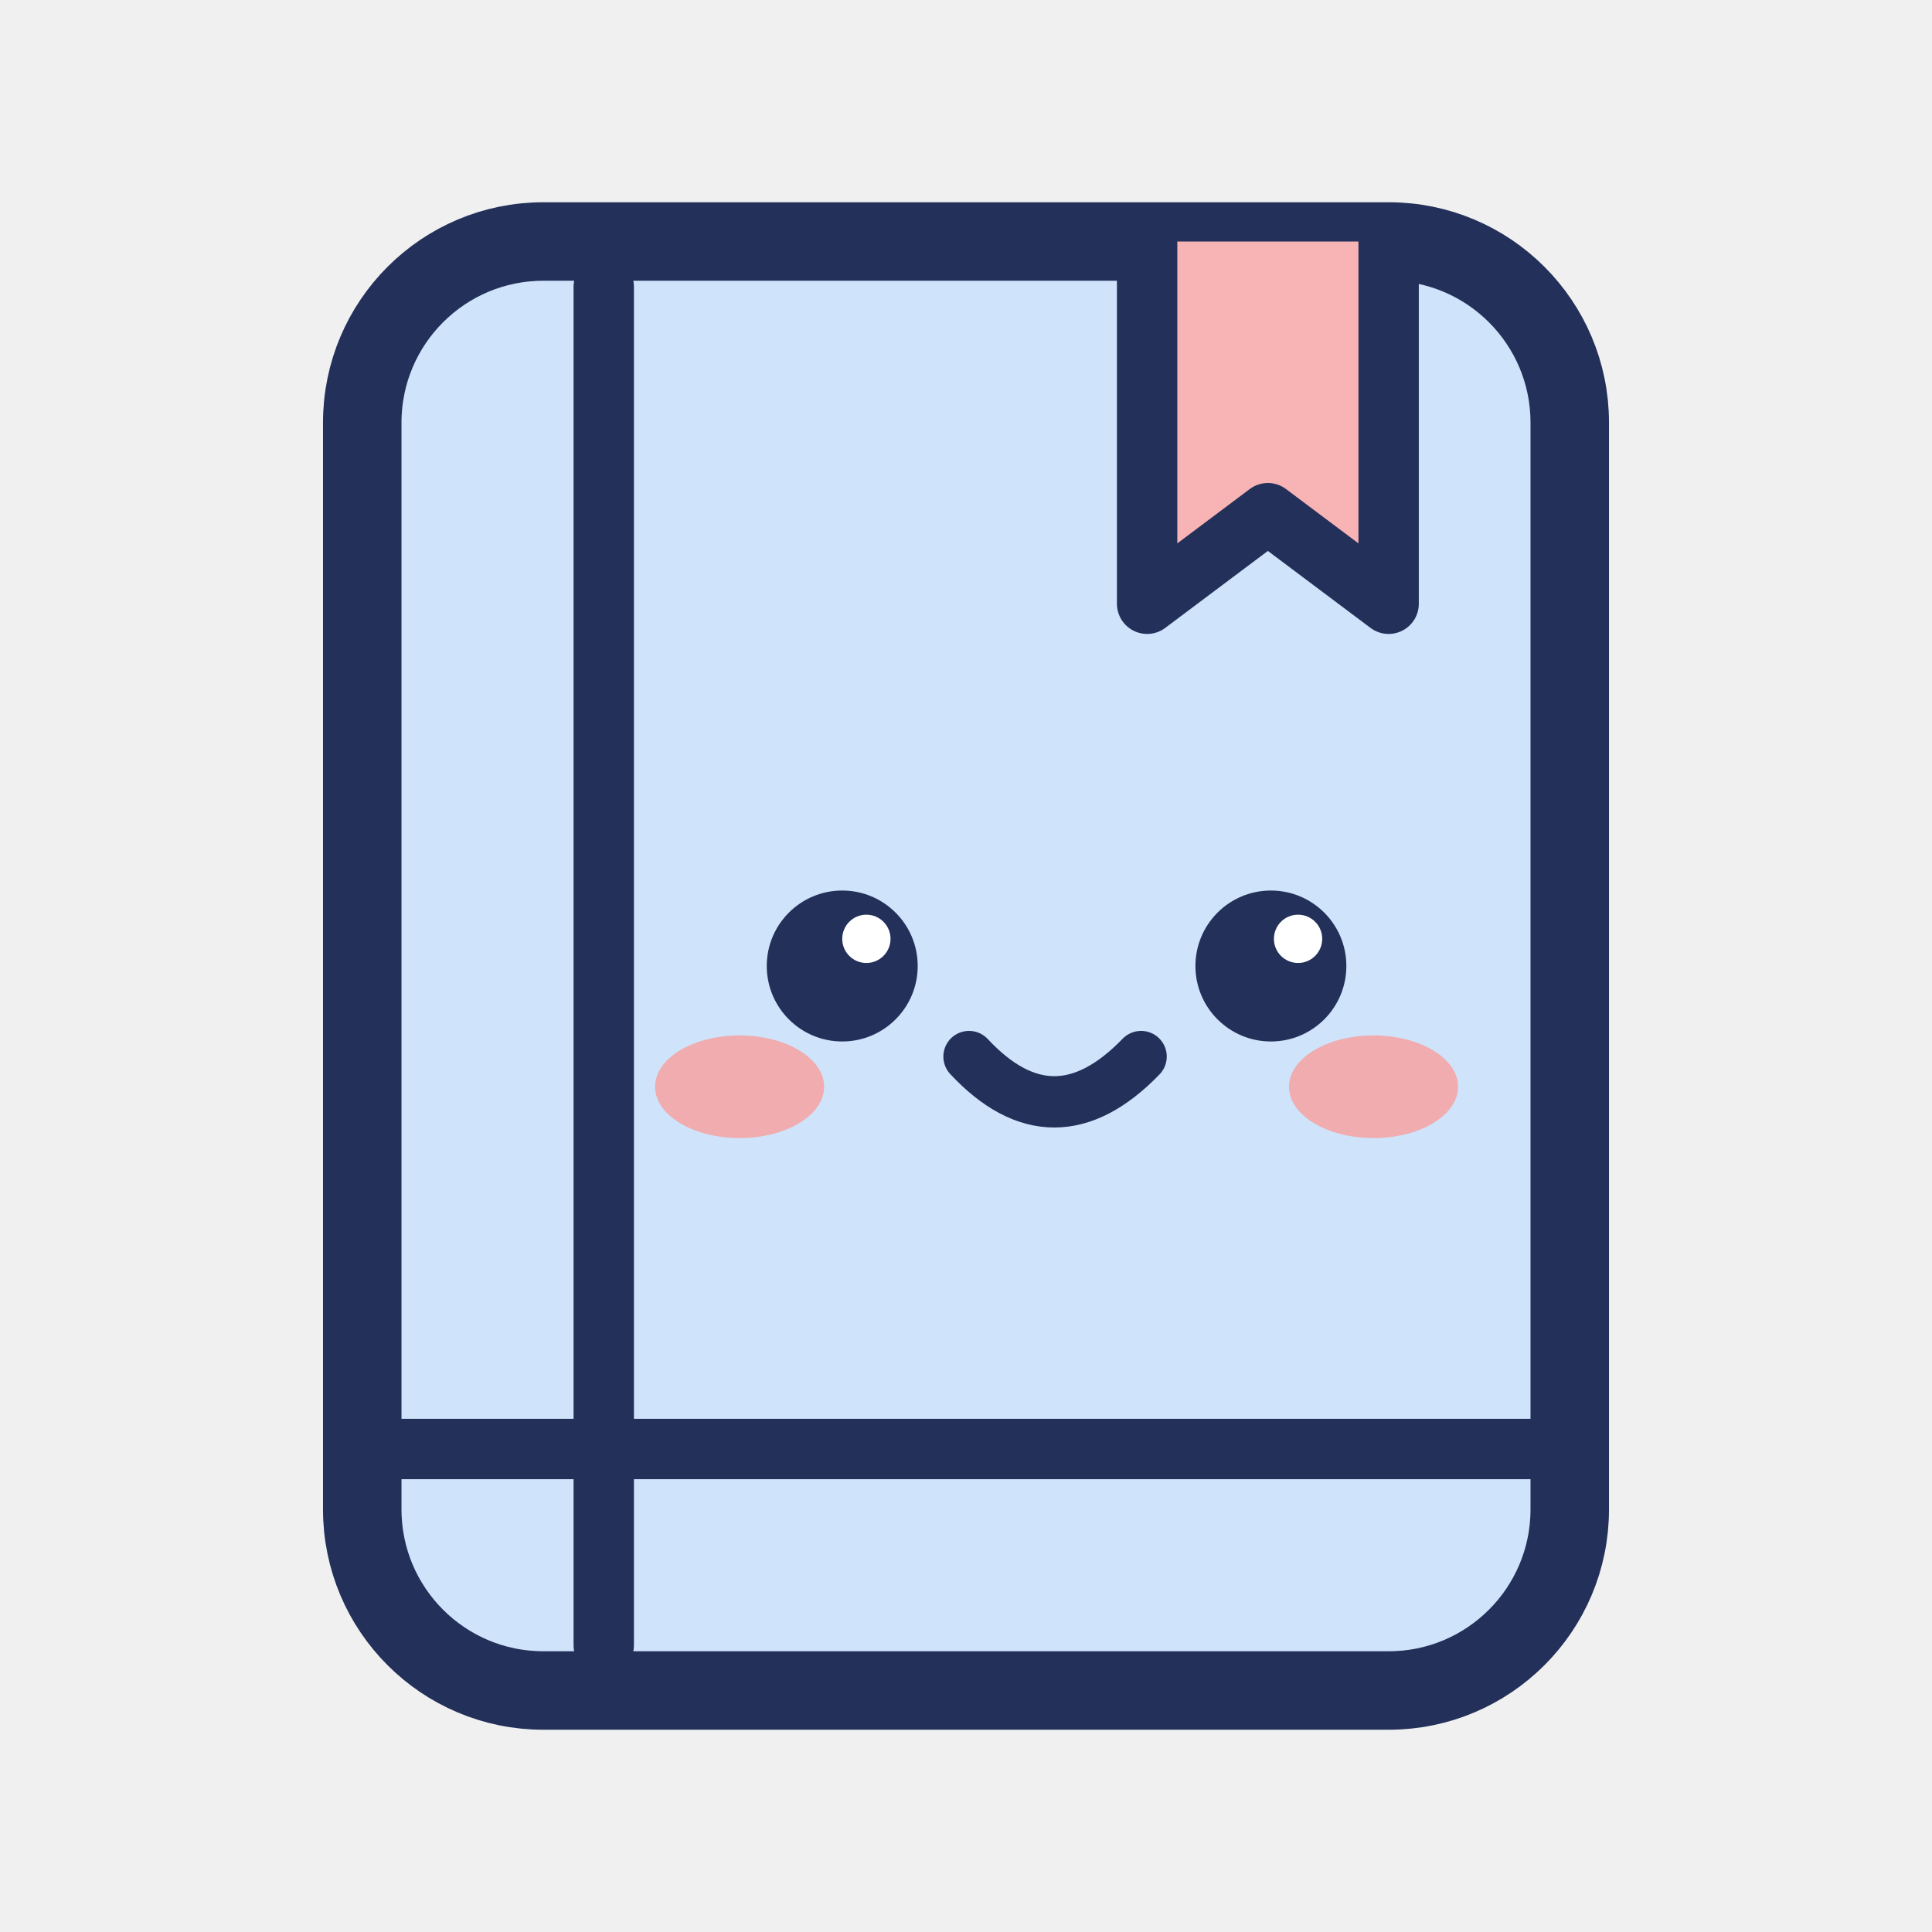
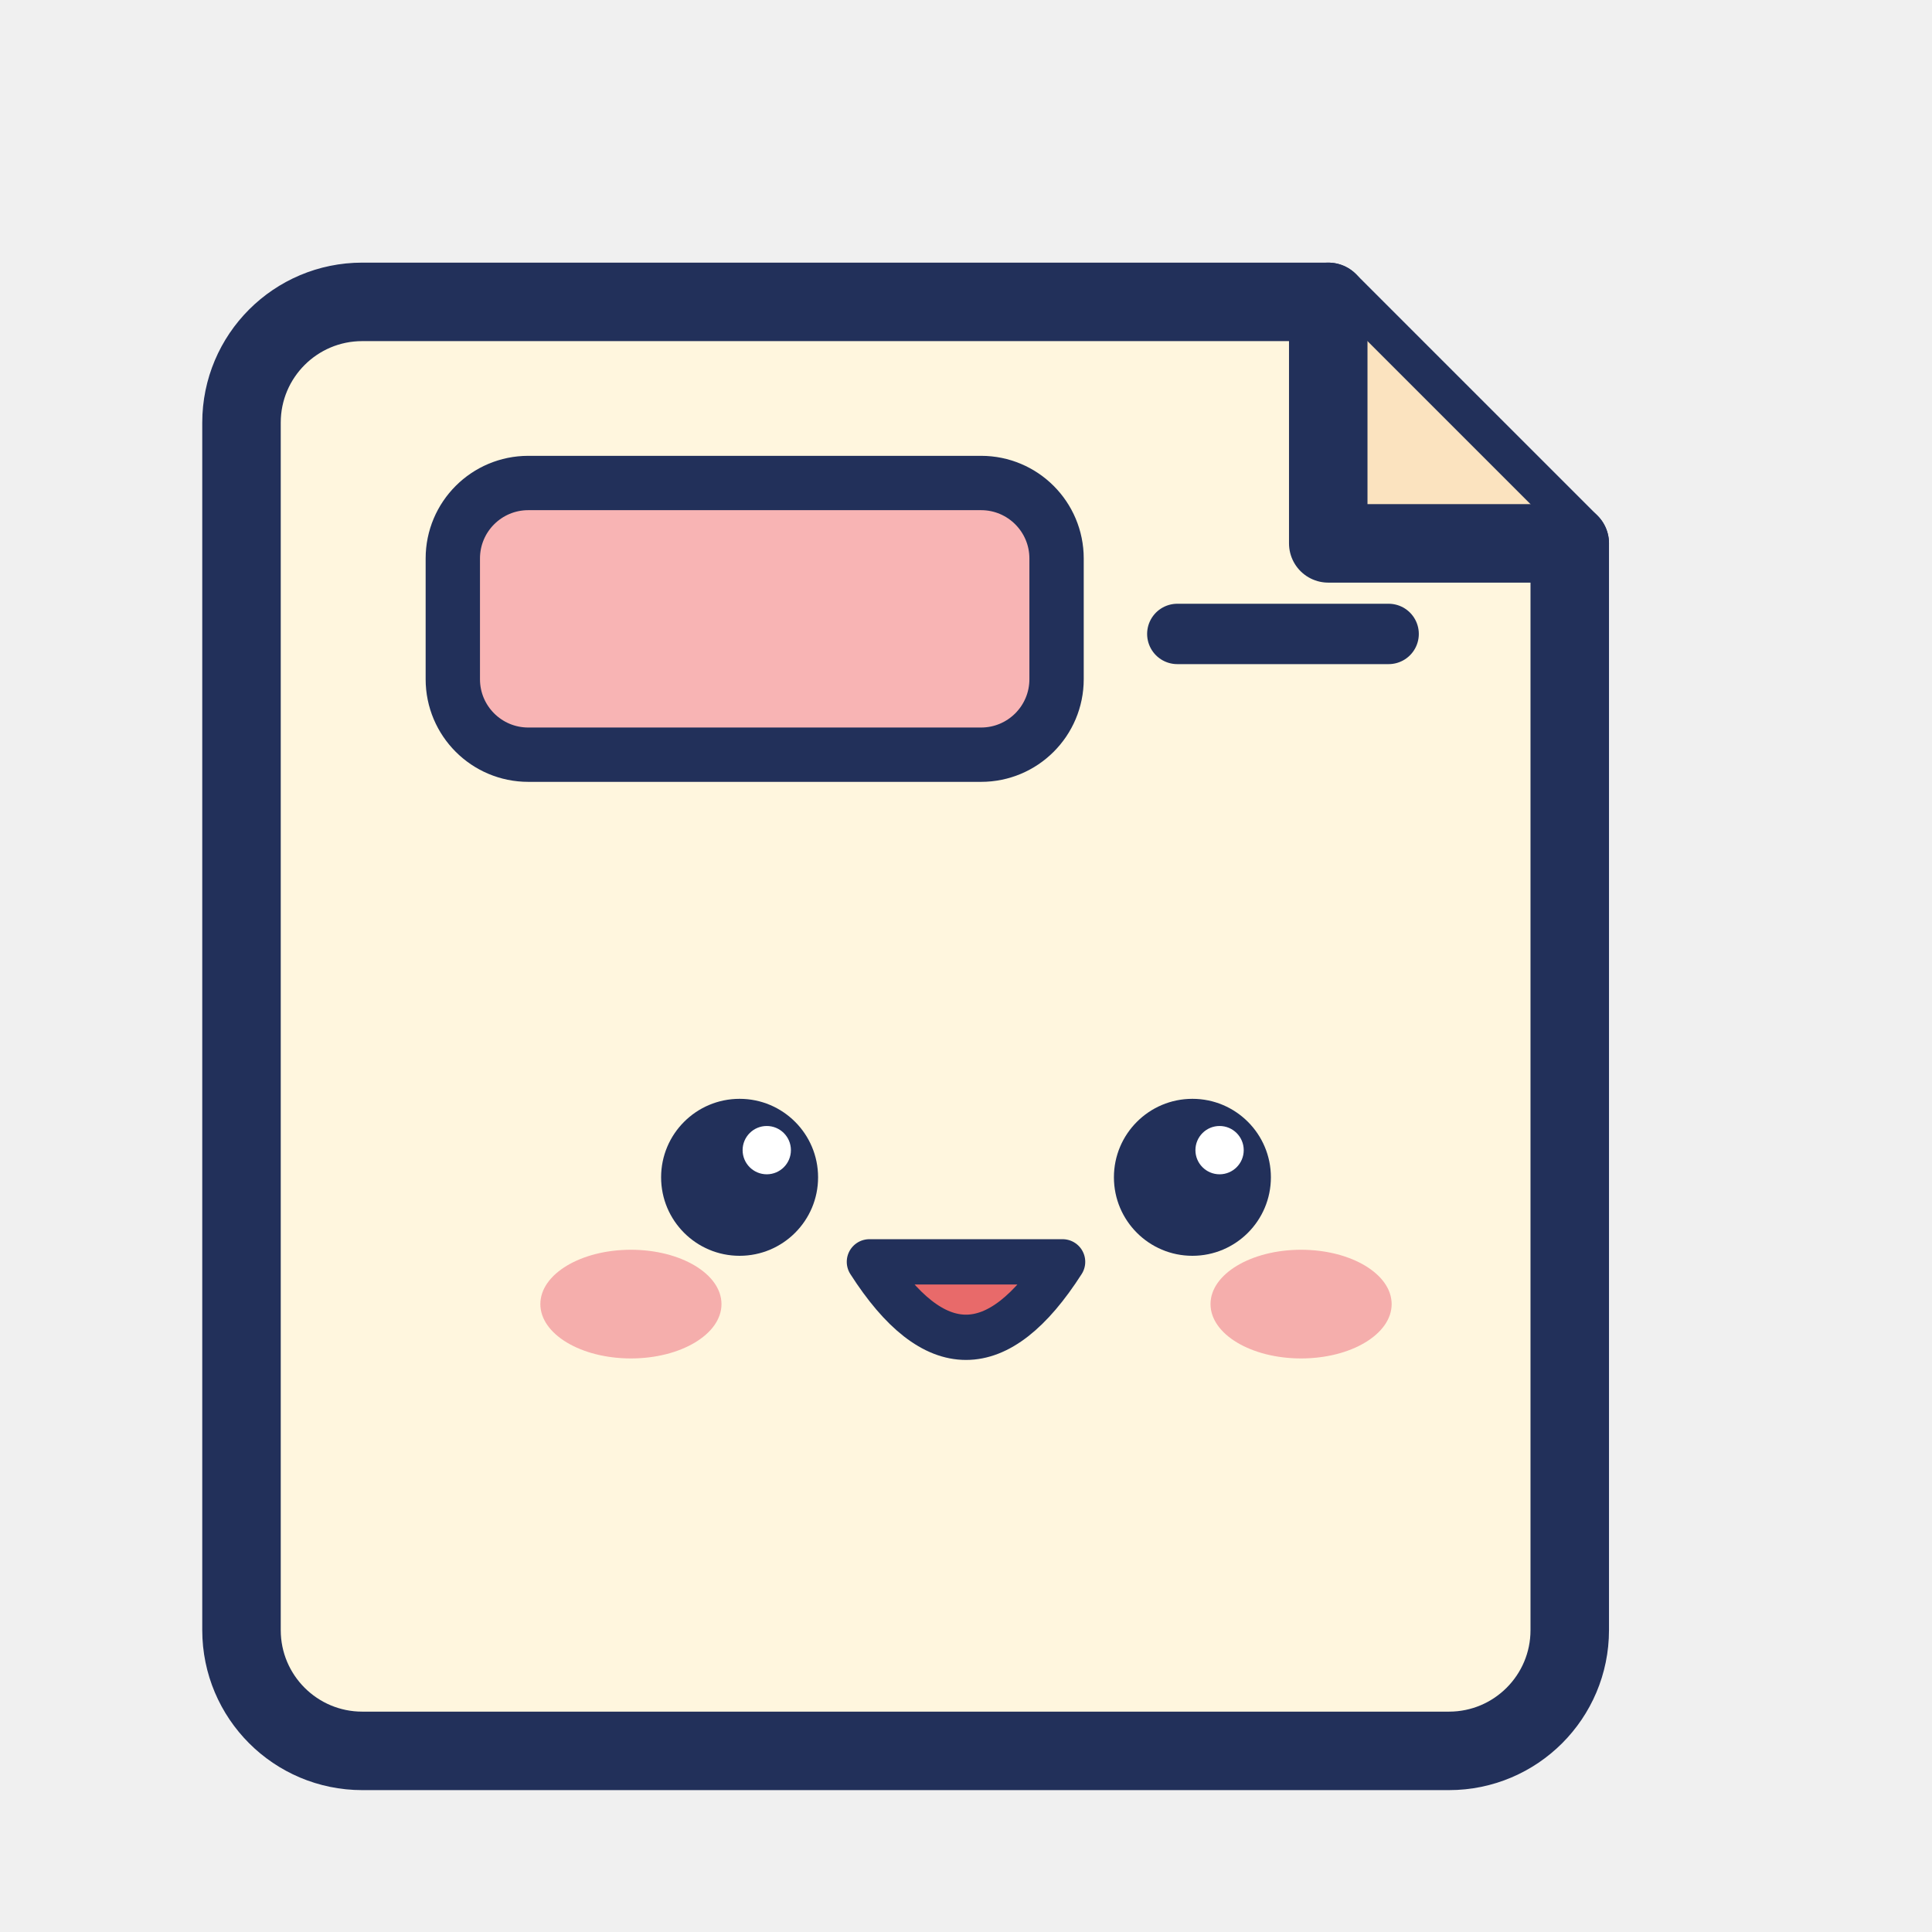
<svg xmlns="http://www.w3.org/2000/svg" viewBox="0 0 64 64" width="64" height="64">
  <g stroke-linejoin="round" stroke-linecap="round">
-     <path d="M46,8 v12 l-4,-3 l-4,3 v-12" fill="#F8B4B4" stroke="#22305A" stroke-width="2" />
-     <rect x="12" y="8" width="40" height="48" rx="6" fill="#CFE3FA" stroke="#22305A" stroke-width="2.6" />
-     <path d="M46,8 v12 l-4,-3 l-4,3 v-12" fill="#F8B4B4" stroke="#22305A" stroke-width="2" />
-     <line x1="20" y1="9.5" x2="20" y2="54.5" stroke="#22305A" stroke-width="2" />
-     <path d="M12,48 h40" stroke="#22305A" stroke-width="2" />
-     <circle cx="27.9" cy="32.0" r="2.5" fill="#22305A" />
-     <circle cx="42.1" cy="32.0" r="2.5" fill="#22305A" />
-     <circle cx="28.7" cy="31.1" r="0.8" fill="#fff" />
-     <circle cx="43.0" cy="31.1" r="0.8" fill="#fff" />
-     <ellipse cx="24.5" cy="36.0" rx="2.8" ry="1.7" fill="#F4A6A6" opacity="0.9" />
-     <ellipse cx="45.5" cy="36.0" rx="2.8" ry="1.7" fill="#F4A6A6" opacity="0.9" />
-     <path d="M32.1,35.0 q2.8,3.0 5.7,0" fill="none" stroke="#22305A" stroke-width="1.7" stroke-linecap="round" />
+     <path d="M12,10 h32 l8,8 v36 a4,4 0 0 1 -4,4 h-36 a4,4 0 0 1 -4,-4 v-40 a4,4 0 0 1 4,-4 z" fill="#FFF6DE" stroke="#22305A" stroke-width="2.6" />
+     <path d="M44,10 v8 h8" fill="#FBE3BF" stroke="#22305A" stroke-width="2.6" />
+     <rect x="15" y="16" width="20" height="9" rx="2.5" fill="#F8B4B4" stroke="#22305A" stroke-width="1.8" />
+     <line x1="39" y1="21" x2="46" y2="21" stroke="#22305A" stroke-width="2" />
+     <circle cx="24.5" cy="39.0" r="2.6" fill="#22305A" />
+     <circle cx="39.5" cy="39.0" r="2.6" fill="#22305A" />
+     <circle cx="25.4" cy="38.1" r="0.8" fill="#fff" />
+     <circle cx="40.4" cy="38.1" r="0.8" fill="#fff" />
+     <ellipse cx="20.9" cy="43.2" rx="3.0" ry="1.8" fill="#F4A6A6" opacity="0.9" />
+     <ellipse cx="43.1" cy="43.2" rx="3.0" ry="1.8" fill="#F4A6A6" opacity="0.9" />
+     <path d="M28.8,41.8 q3.2,5.0 6.4,0 z" fill="#E86A6A" stroke="#22305A" stroke-width="1.5" stroke-linejoin="round" />
  </g>
</svg>
